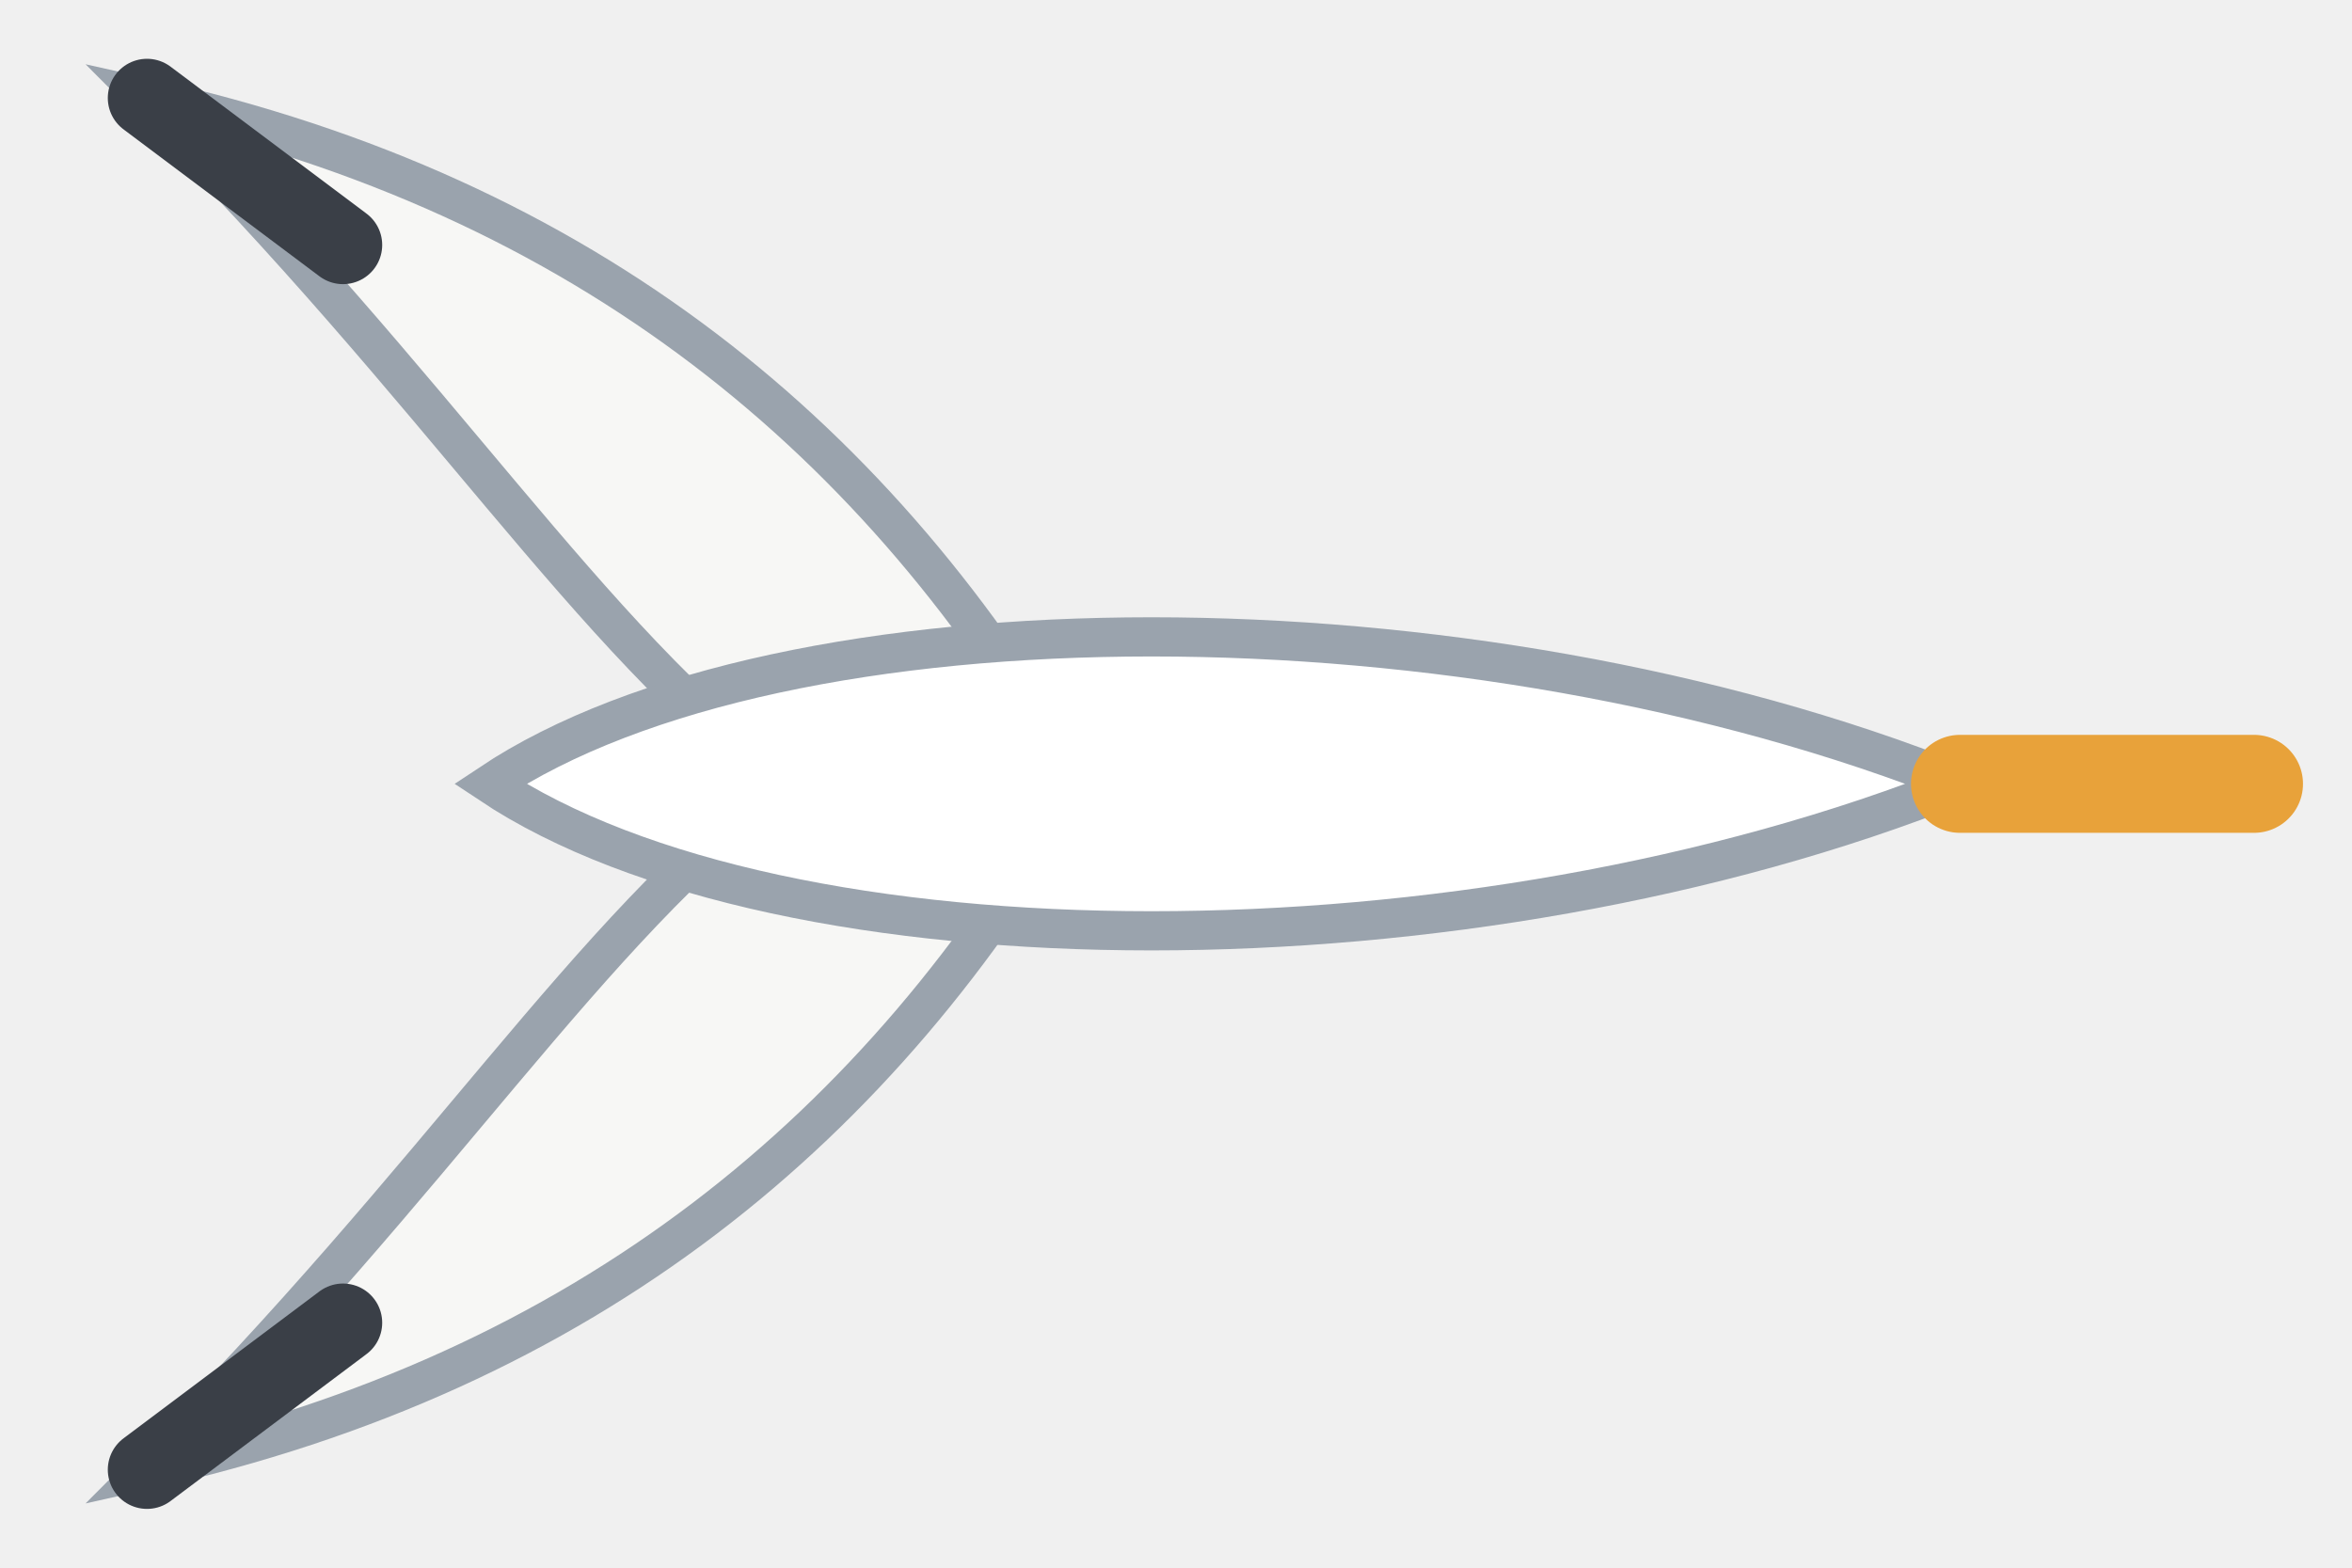
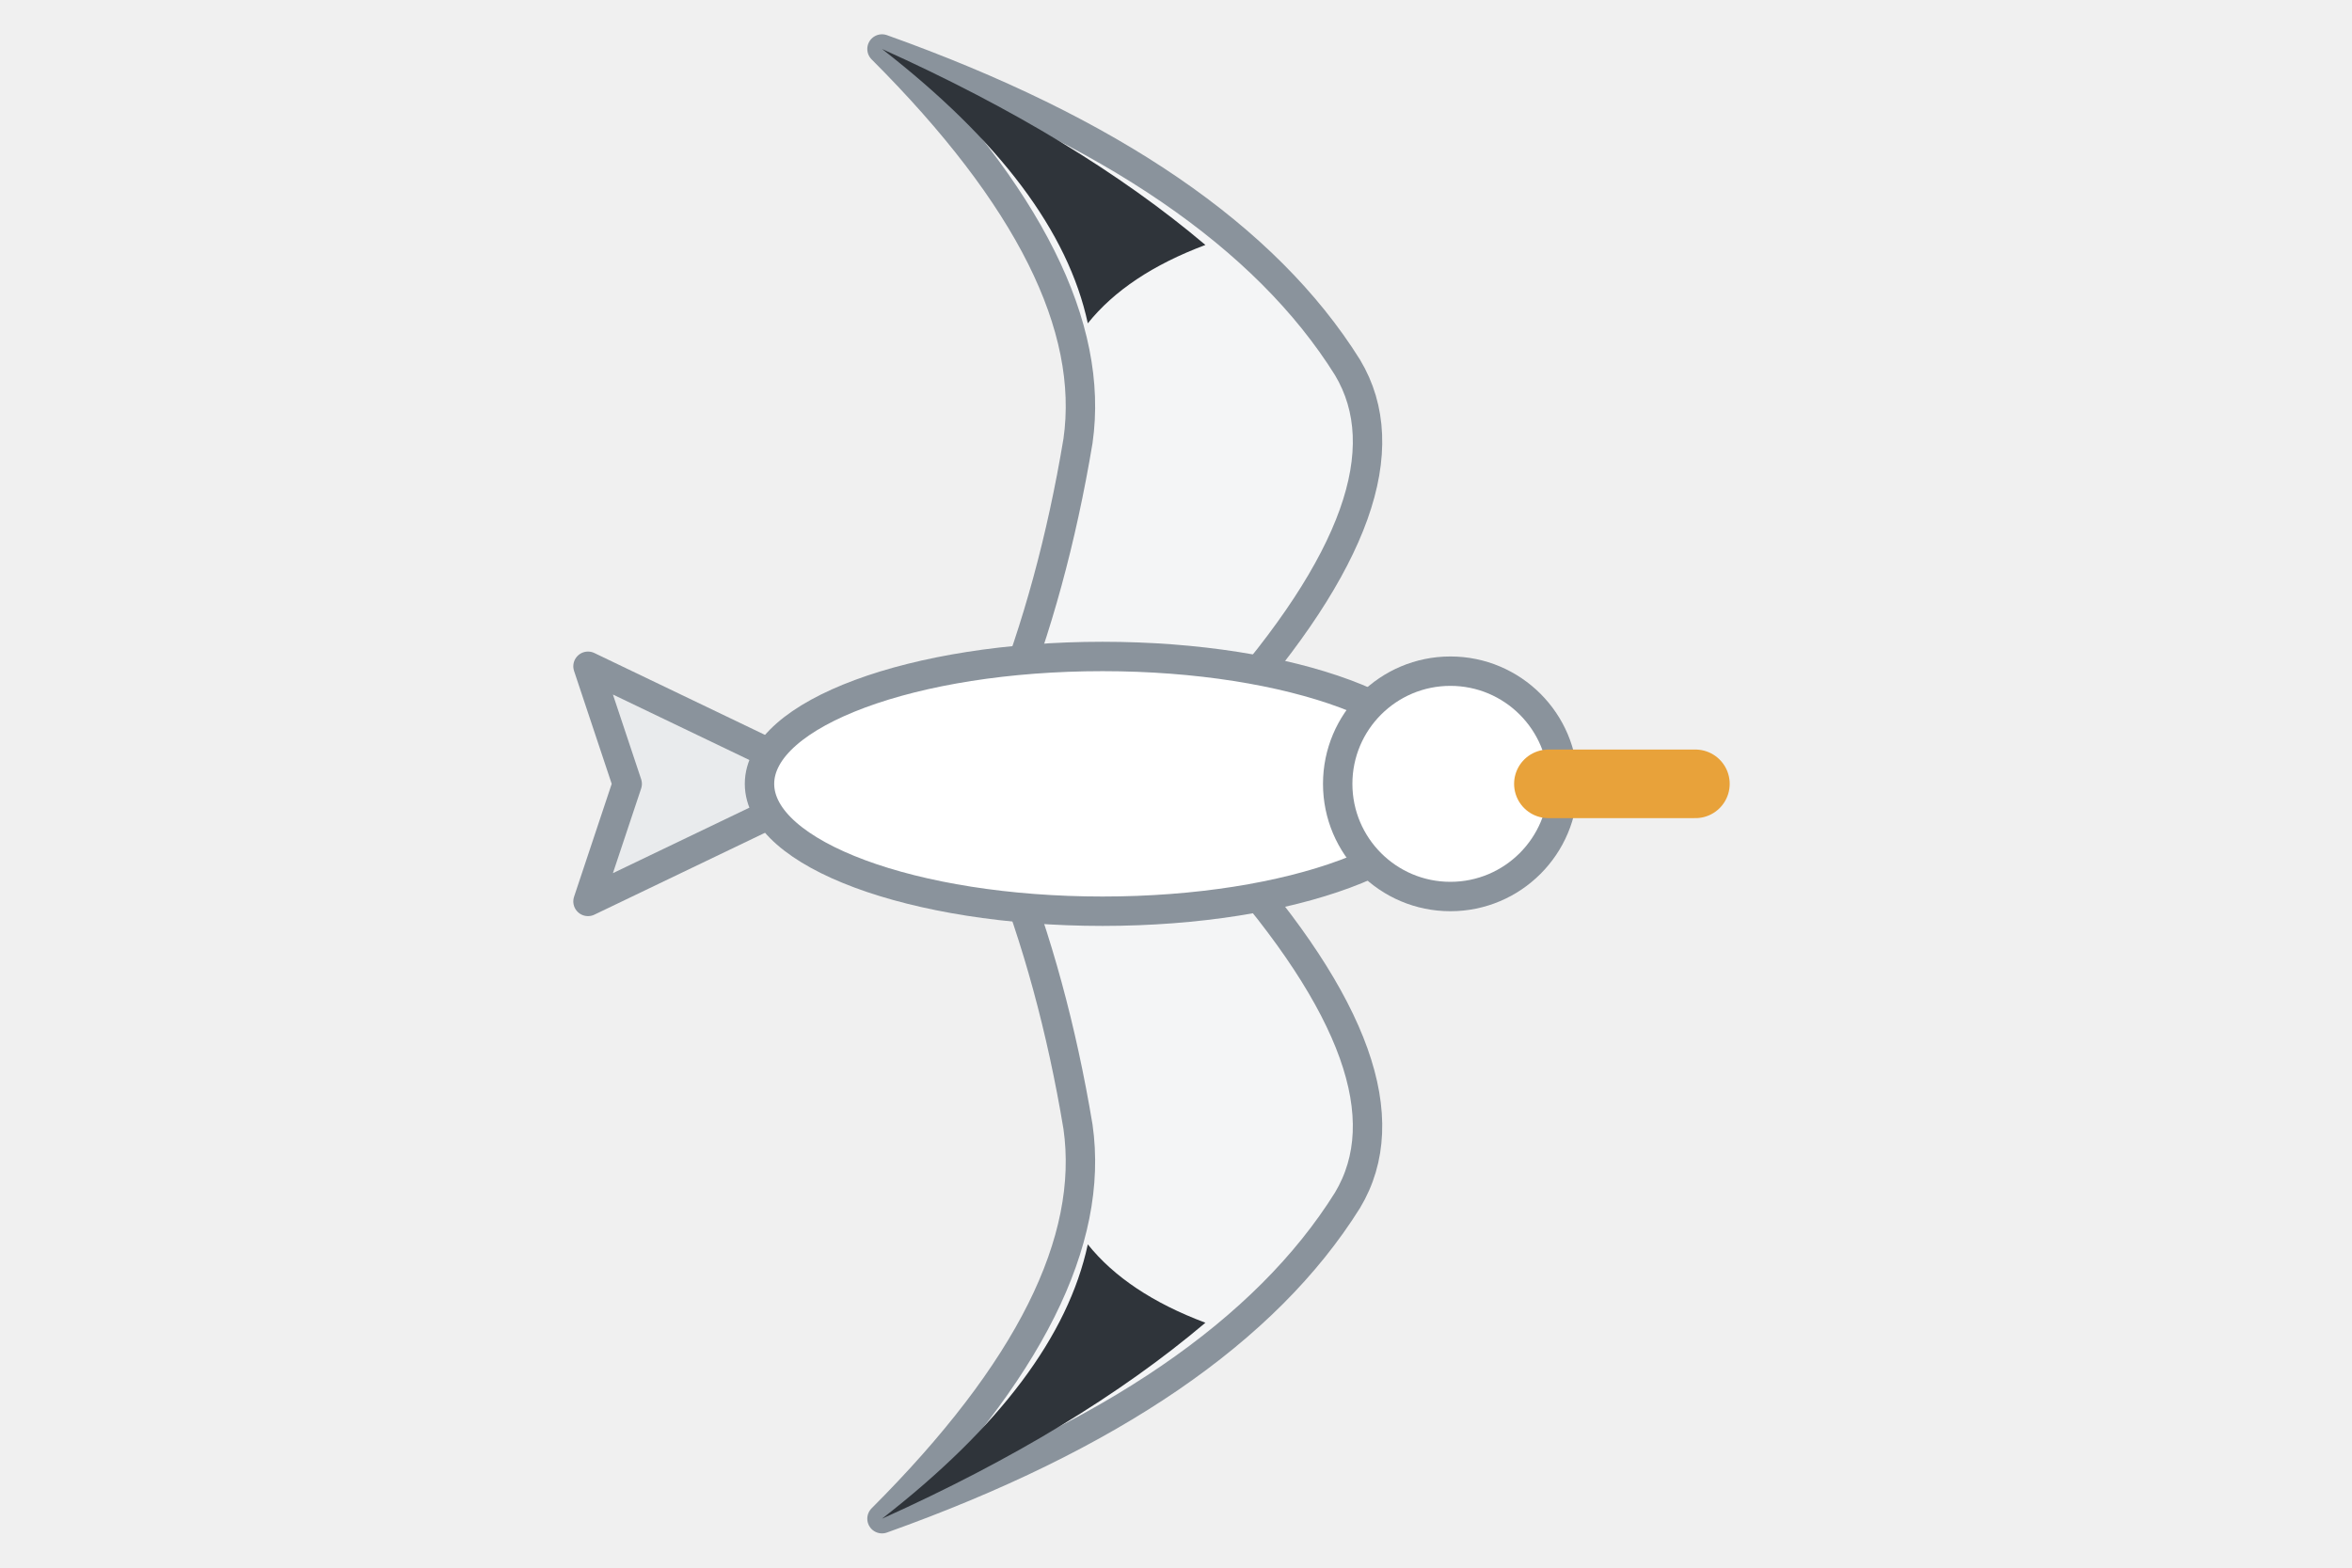
<svg xmlns="http://www.w3.org/2000/svg" width="48" height="32" viewBox="0 0 48 32">
-   <path d="M22 16 C18 9 12 4 3 2 C9 8 12 13 16 16 C12 19 9 24 3 30 C12 28 18 23 22 16 Z" fill="#f7f7f5" stroke="#9aa3ad" stroke-width="0.8" />
-   <path d="M10 16 C16 12 30 12 40 16 C30 20 16 20 10 16 Z" fill="#ffffff" stroke="#9aa3ad" stroke-width="0.8" />
-   <path d="M40 16 L46 16" stroke="#e8a23a" stroke-width="2" stroke-linecap="round" />
-   <path d="M3 2 L7 5 M3 30 L7 27" stroke="#3a3f47" stroke-width="1.6" stroke-linecap="round" />
+   <g stroke="#8a939c" stroke-width="0.6" stroke-linejoin="round">
+     <path d="M25 14.5 Q29 10 27.5 7.5 Q25 3.5 18 1 Q22.5 5.5 22 9 Q21.5 12 20.5 14.5 Z" fill="#f4f5f6" />
+     <path d="M 25 17.5 Q 29 22 27.5 24.5 Q 25 28.5 18 31 Q 22.5 26.5 22 23 Q 21.5 20 20.5 17.5 Z" fill="#f4f5f6" />
+     <path d="M17 16 L12 13.6 L12.8 16 L12 18.4 Z" fill="#e9ebed" />
+     <ellipse cx="22.5" cy="16" rx="7" ry="2.6" fill="#ffffff" />
+     <circle cx="29.6" cy="16" r="2.3" fill="#ffffff" />
+   </g>
+   <path d="M18 1 Q22 2.8 24.6 5 Q23 5.6 22.2 6.6 Q21.6 3.8 18 1 Z" fill="#2f343a" />
+   <path d="M 18 31 Q 22 29.2 24.6 27 Q 23 26.4 22.2 25.4 Q 21.6 28.2 18 31 Z" fill="#2f343a" />
+   <path d="M31.6 16 L34.6 16" stroke="#e8a23a" stroke-width="1.4" stroke-linecap="round" />
</svg>
